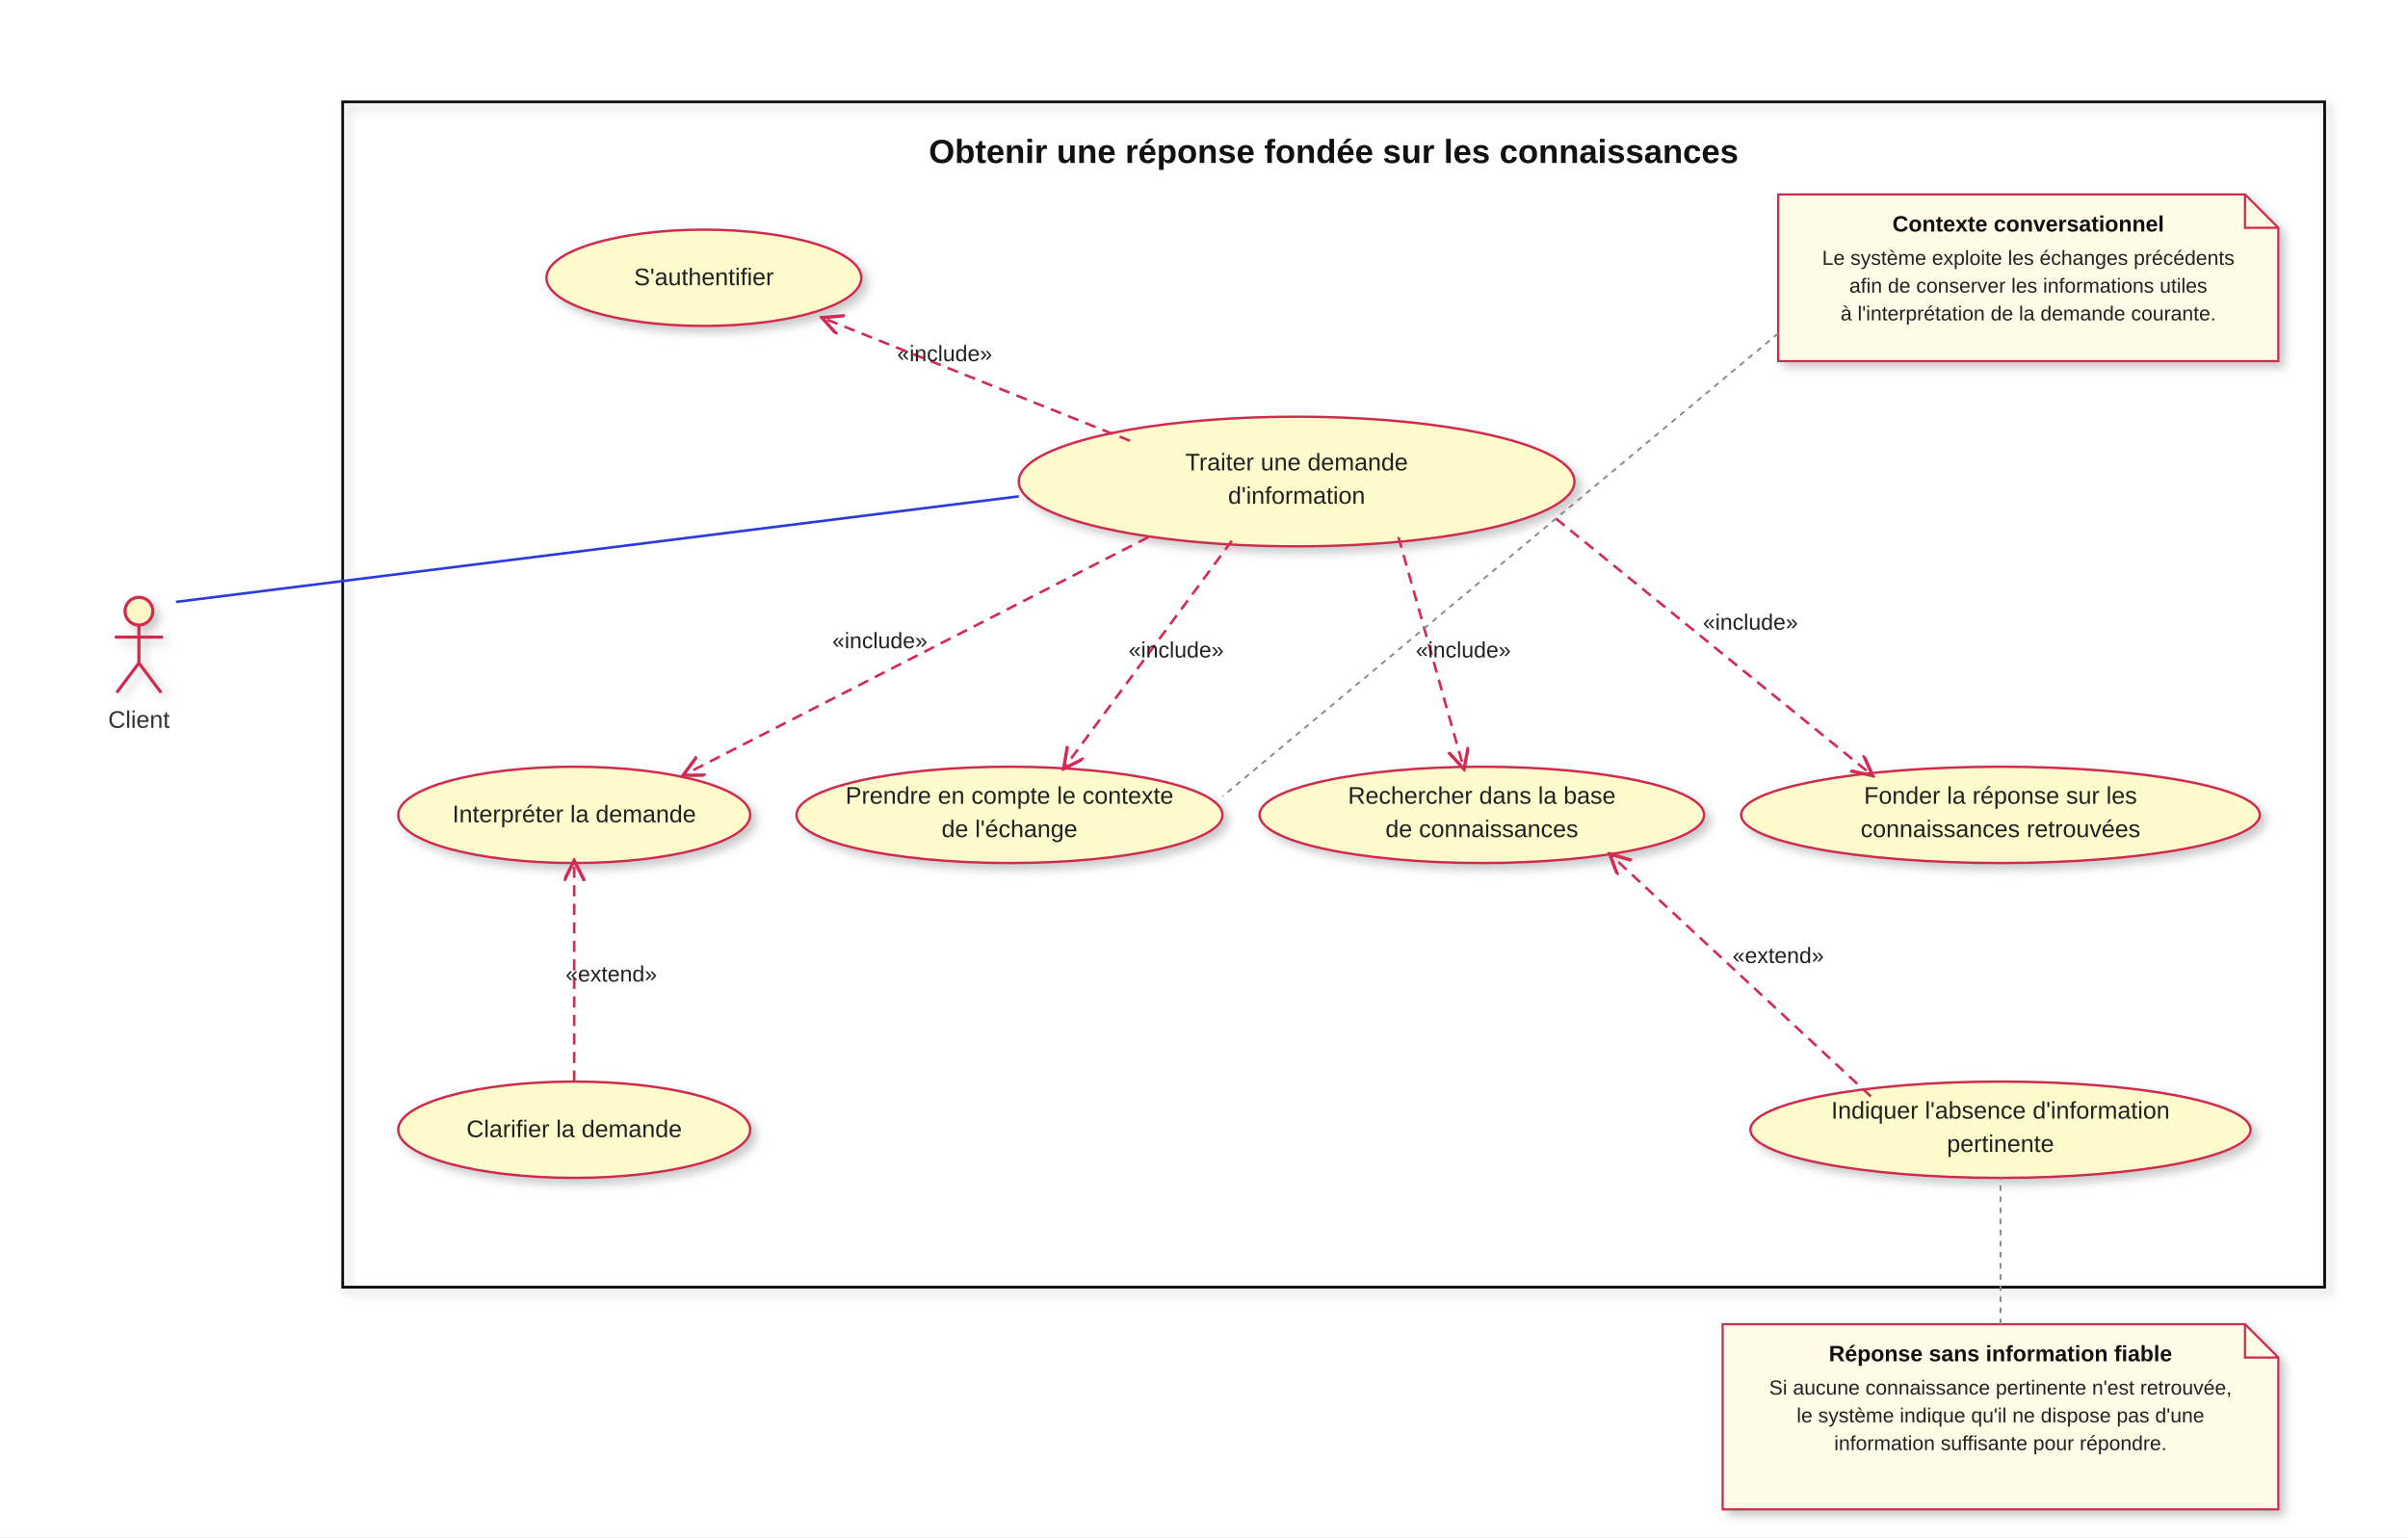
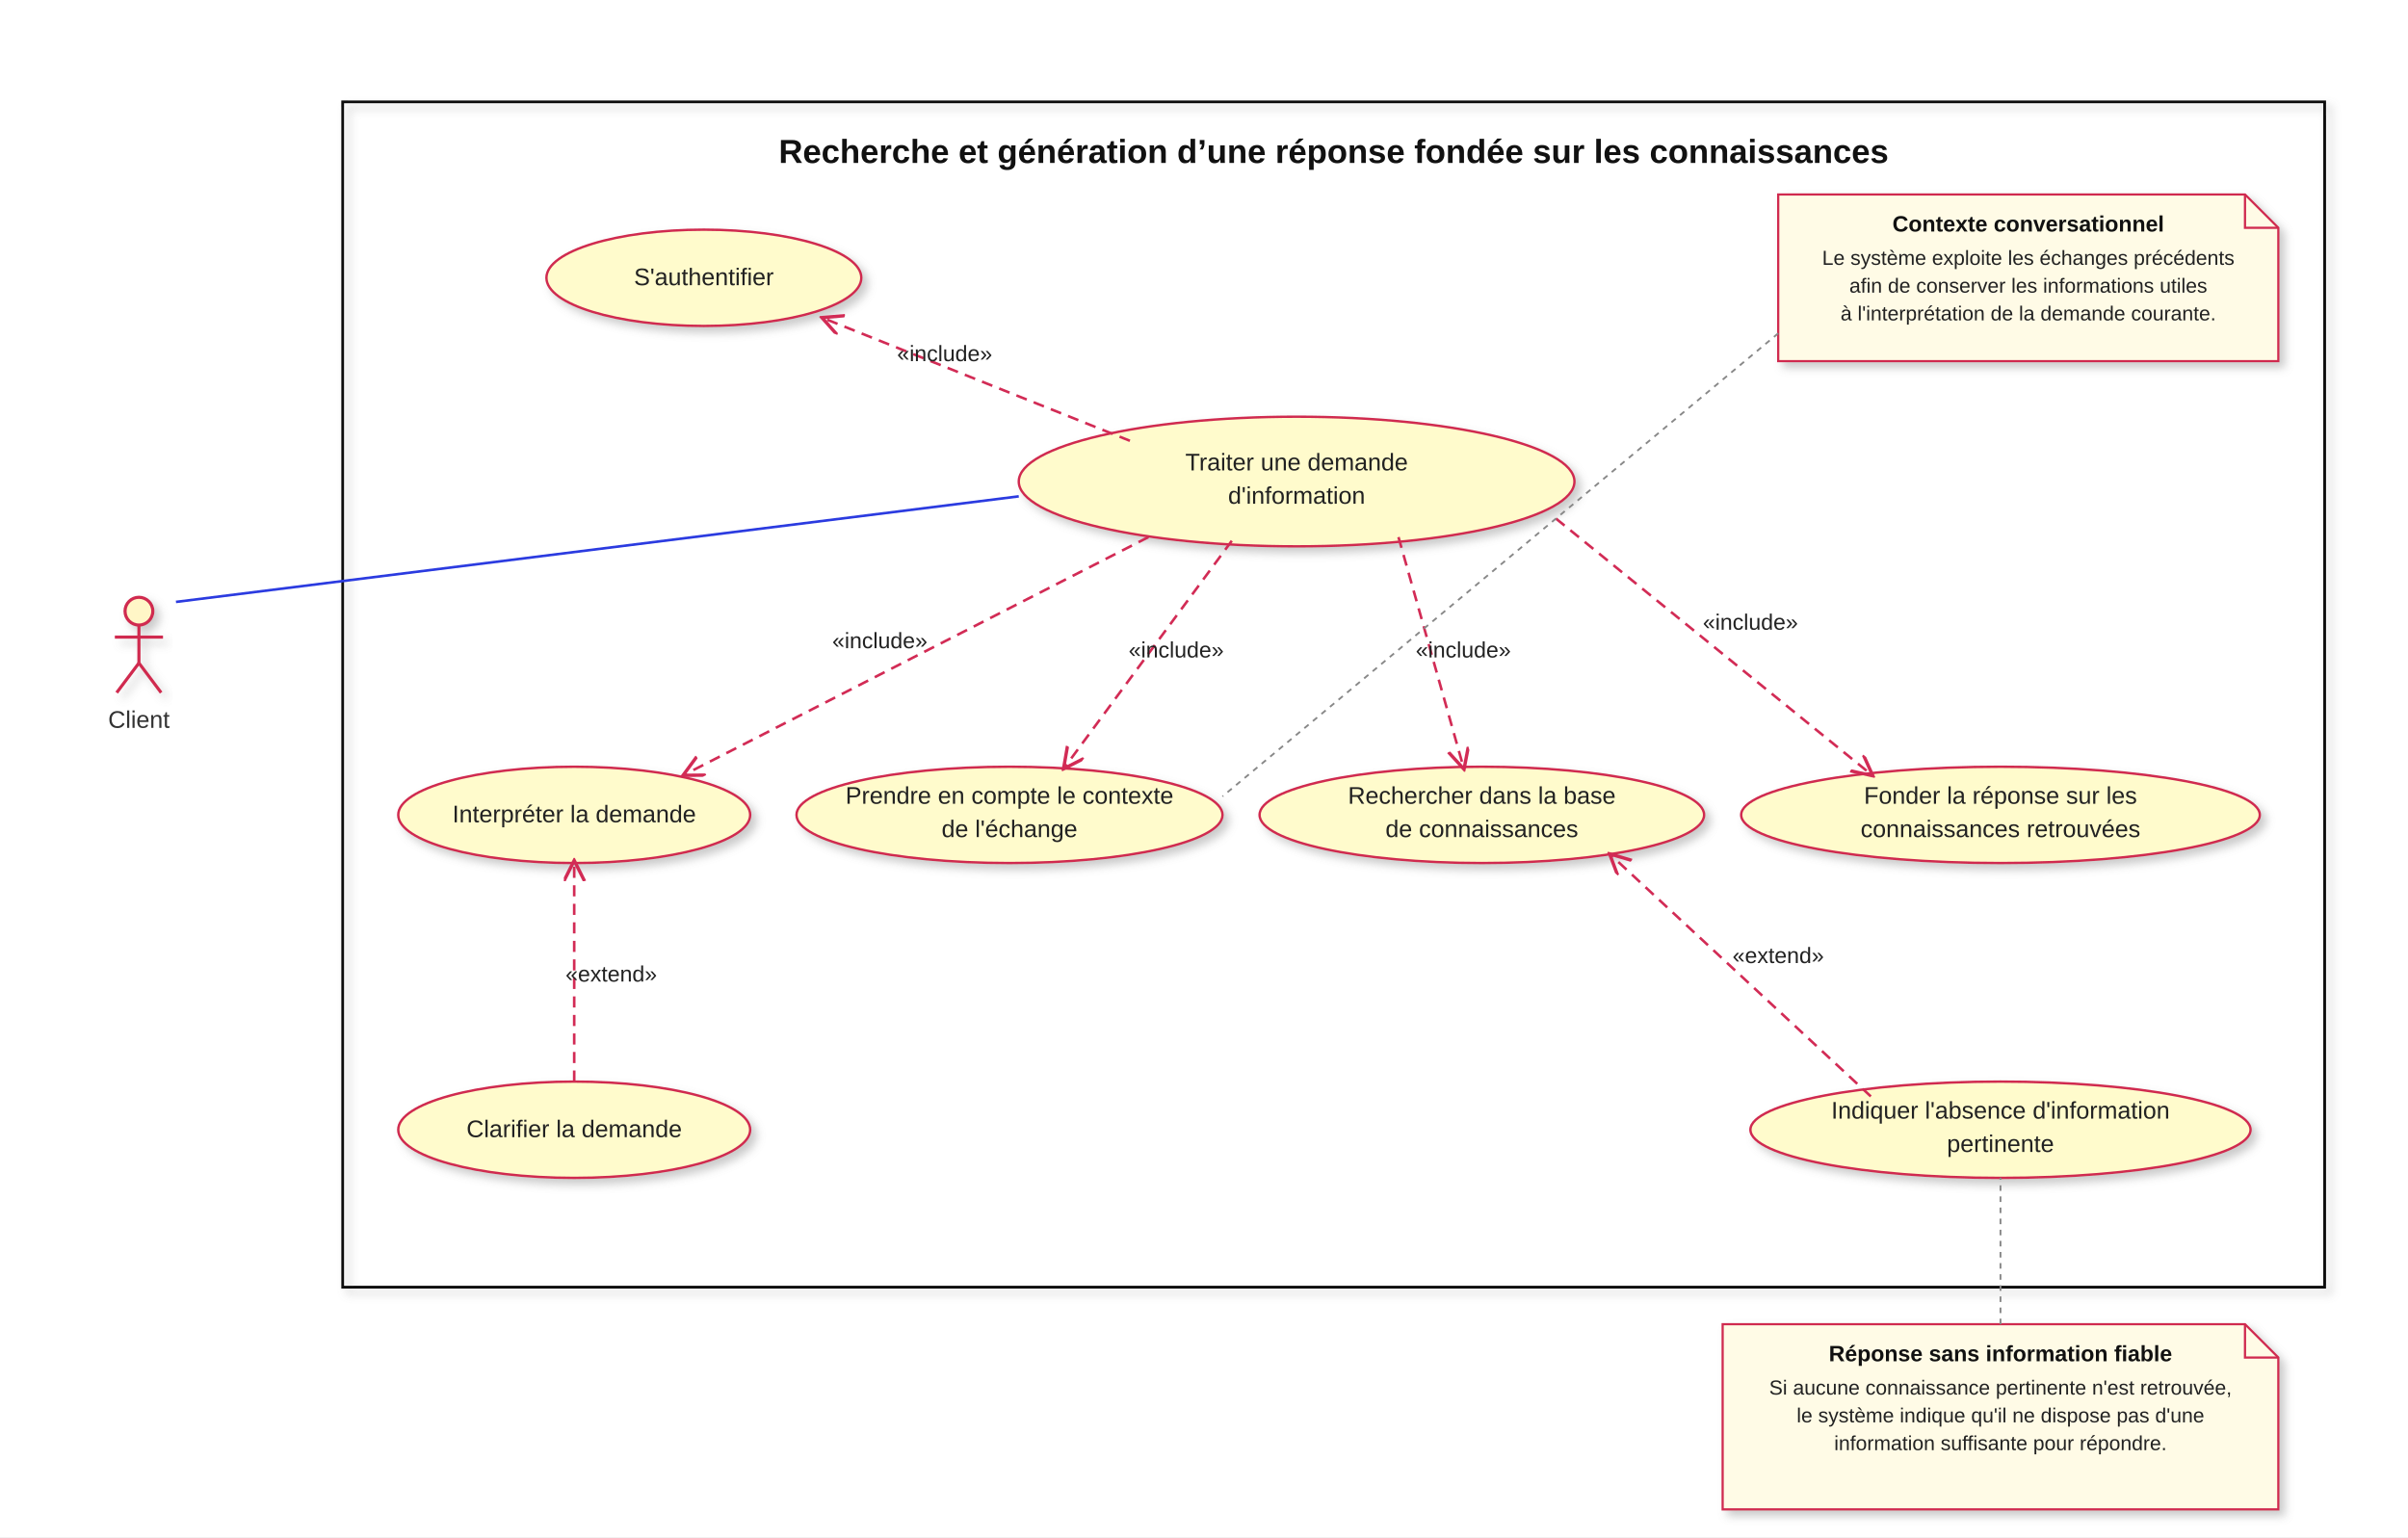
<svg xmlns="http://www.w3.org/2000/svg" width="1300" height="830" viewBox="0 0 1300 830">
  <rect width="1300" height="830" fill="#FFFFFF" />
  <defs>
    <style>
text{font-family:Arial,Helvetica,sans-serif;}
.title{font-size:18px;font-weight:bold;fill:#111111;text-anchor:middle;}
.ucname{font-size:13px;fill:#222222;text-anchor:middle;}
.actor{font-size:13px;fill:#333333;text-anchor:middle;}
.edge{font-size:12px;fill:#222222;text-anchor:middle;}
.stereo{font-size:11px;fill:#222222;text-anchor:middle;font-style:italic;}
.notetitle{font-size:12px;font-weight:bold;fill:#111111;text-anchor:middle;}
.notetext{font-size:11px;fill:#222222;text-anchor:middle;}
.bound{fill:none;stroke:#111111;stroke-width:1.5;}
.uc{fill:#FFFBCC;stroke:#D02A50;stroke-width:1.3;}
.act{fill:none;stroke:#D02A50;stroke-width:1.7;}
.sys{fill:#FFFFFF;stroke:#D02A50;stroke-width:1.3;}
.note{fill:#FFFBE6;stroke:#D02A50;stroke-width:1.2;}
.notefold{fill:none;stroke:#D02A50;stroke-width:1.2;}
.lB{fill:none;stroke:#2B3BE0;stroke-width:1.4;}
.lK{fill:none;stroke:#2B2B2B;stroke-width:1.2;}
.lCd{fill:none;stroke:#D22B55;stroke-width:1.4;stroke-dasharray:6,4;}
.lN{fill:none;stroke:#888888;stroke-width:1;stroke-dasharray:3,3;}
</style>
    <filter id="ds" x="-20%" y="-20%" width="140%" height="140%">
      <feDropShadow dx="3" dy="3" stdDeviation="2.5" flood-color="#8A8A8A" flood-opacity="0.45" />
    </filter>
    <marker id="aB" markerWidth="9" markerHeight="9" refX="7" refY="4" orient="auto">
      <path d="M0 0 L8 4 L0 8" fill="none" stroke="#2B3BE0" stroke-width="1.3" />
    </marker>
    <marker id="aK" markerWidth="9" markerHeight="9" refX="7" refY="4" orient="auto">
      <path d="M0 0 L8 4 L0 8" fill="none" stroke="#2B2B2B" stroke-width="1.2" />
    </marker>
    <marker id="aC" markerWidth="9" markerHeight="9" refX="7" refY="4" orient="auto">
      <path d="M0 0 L8 4 L0 8" fill="none" stroke="#D22B55" stroke-width="1.3" />
    </marker>
  </defs>
  <rect x="185" y="55" width="1070" height="640" class="bound" filter="url(#ds)" />
-   <text x="720" y="88" class="title">Obtenir une réponse fondée sur les connaissances</text>
+   <text x="720" y="88" class="title">Recherche et génération d’une réponse fondée sur les connaissances</text>
  <g class="act" filter="url(#ds)">
    <circle cx="75" cy="330" r="7.5" fill="#FFF6C7" />
    <path d="M75 337 L75 358" />
    <path d="M62 344 L88 344" />
    <path d="M75 358 L63 374" />
    <path d="M75 358 L87 374" />
  </g>
  <text x="75" y="393" class="actor">Client</text>
  <ellipse cx="380" cy="150" rx="85" ry="26" class="uc" filter="url(#ds)" />
  <text x="380" y="154" class="ucname">S'authentifier</text>
  <ellipse cx="700" cy="260" rx="150" ry="35" class="uc" filter="url(#ds)" />
  <text x="700" y="254" class="ucname">Traiter une demande</text>
  <text x="700" y="272" class="ucname">d'information</text>
  <ellipse cx="310" cy="440" rx="95" ry="26" class="uc" filter="url(#ds)" />
  <text x="310" y="444" class="ucname">Interpréter la demande</text>
  <ellipse cx="545" cy="440" rx="115" ry="26" class="uc" filter="url(#ds)" />
  <text x="545" y="434" class="ucname">Prendre en compte le contexte</text>
  <text x="545" y="452" class="ucname">de l'échange</text>
  <ellipse cx="800" cy="440" rx="120" ry="26" class="uc" filter="url(#ds)" />
  <text x="800" y="434" class="ucname">Rechercher dans la base</text>
  <text x="800" y="452" class="ucname">de connaissances</text>
  <ellipse cx="1080" cy="440" rx="140" ry="26" class="uc" filter="url(#ds)" />
  <text x="1080" y="434" class="ucname">Fonder la réponse sur les</text>
  <text x="1080" y="452" class="ucname">connaissances retrouvées</text>
  <ellipse cx="310" cy="610" rx="95" ry="26" class="uc" filter="url(#ds)" />
  <text x="310" y="614" class="ucname">Clarifier la demande</text>
  <ellipse cx="1080" cy="610" rx="135" ry="26" class="uc" filter="url(#ds)" />
  <text x="1080" y="604" class="ucname">Indiquer l'absence d'information</text>
  <text x="1080" y="622" class="ucname">pertinente</text>
  <path d="M960 105 L1212 105 L1230 123 L1230 195 L960 195 Z" class="note" filter="url(#ds)" />
  <path d="M1212 105 L1212 123 L1230 123" class="notefold" />
  <text x="1095" y="125" class="notetitle">Contexte conversationnel</text>
  <text x="1095" y="143" class="notetext">Le système exploite les échanges précédents</text>
  <text x="1095" y="158" class="notetext">afin de conserver les informations utiles</text>
  <text x="1095" y="173" class="notetext">à l'interprétation de la demande courante.</text>
  <path d="M930 715 L1212 715 L1230 733 L1230 815 L930 815 Z" class="note" filter="url(#ds)" />
  <path d="M1212 715 L1212 733 L1230 733" class="notefold" />
  <text x="1080" y="735" class="notetitle">Réponse sans information fiable</text>
  <text x="1080" y="753" class="notetext">Si aucune connaissance pertinente n'est retrouvée,</text>
  <text x="1080" y="768" class="notetext">le système indique qu'il ne dispose pas d'une</text>
  <text x="1080" y="783" class="notetext">information suffisante pour répondre.</text>
  <path d="M95 325 L550 268" class="lB" />
  <path d="M610 238 L445 172" class="lCd" marker-end="url(#aC)" />
  <text x="510" y="195" class="edge">«include»</text>
  <path d="M620 290 L370 418" class="lCd" marker-end="url(#aC)" />
  <text x="475" y="350" class="edge">«include»</text>
  <path d="M665 292 L575 414" class="lCd" marker-end="url(#aC)" />
  <text x="635" y="355" class="edge">«include»</text>
  <path d="M755 290 L790 414" class="lCd" marker-end="url(#aC)" />
  <text x="790" y="355" class="edge">«include»</text>
  <path d="M840 280 L1010 418" class="lCd" marker-end="url(#aC)" />
  <text x="945" y="340" class="edge">«include»</text>
  <path d="M310 584 L310 466" class="lCd" marker-end="url(#aC)" />
  <text x="330" y="530" class="edge">«extend»</text>
  <path d="M1010 592 L870 462" class="lCd" marker-end="url(#aC)" />
  <text x="960" y="520" class="edge">«extend»</text>
  <path d="M960 180 L660 430" class="lN" />
  <path d="M1080 715 L1080 636" class="lN" />
</svg>
